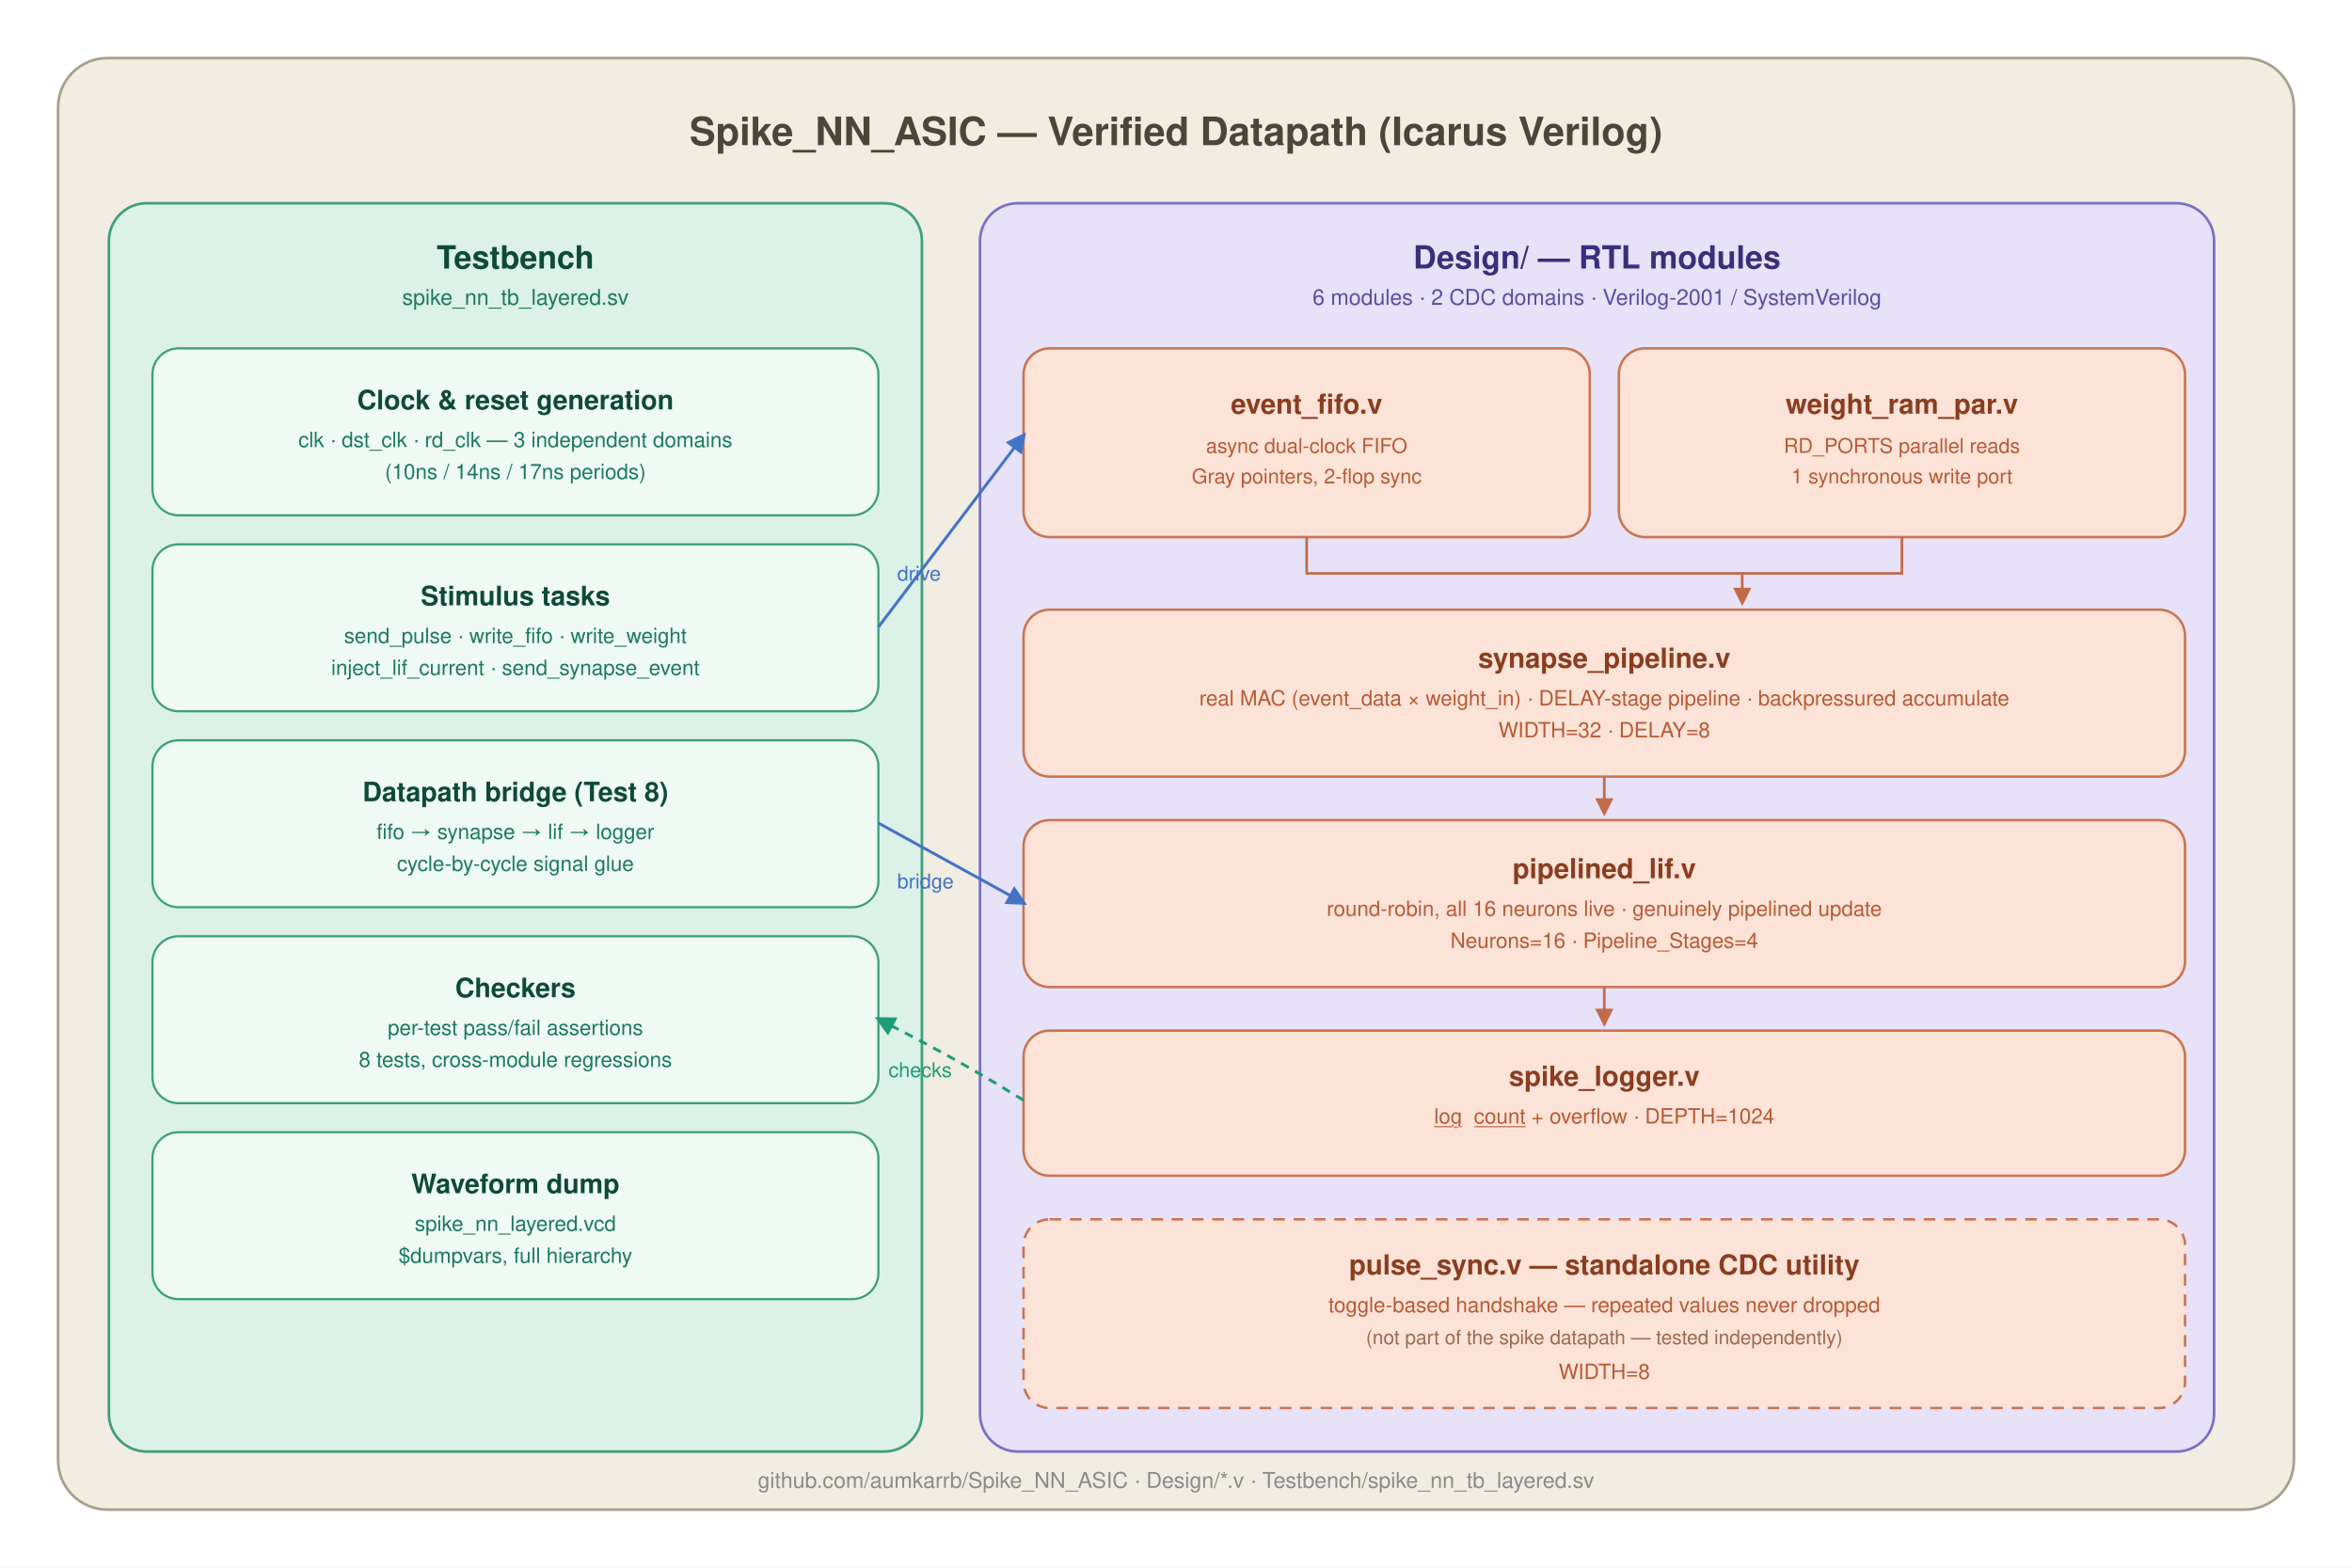
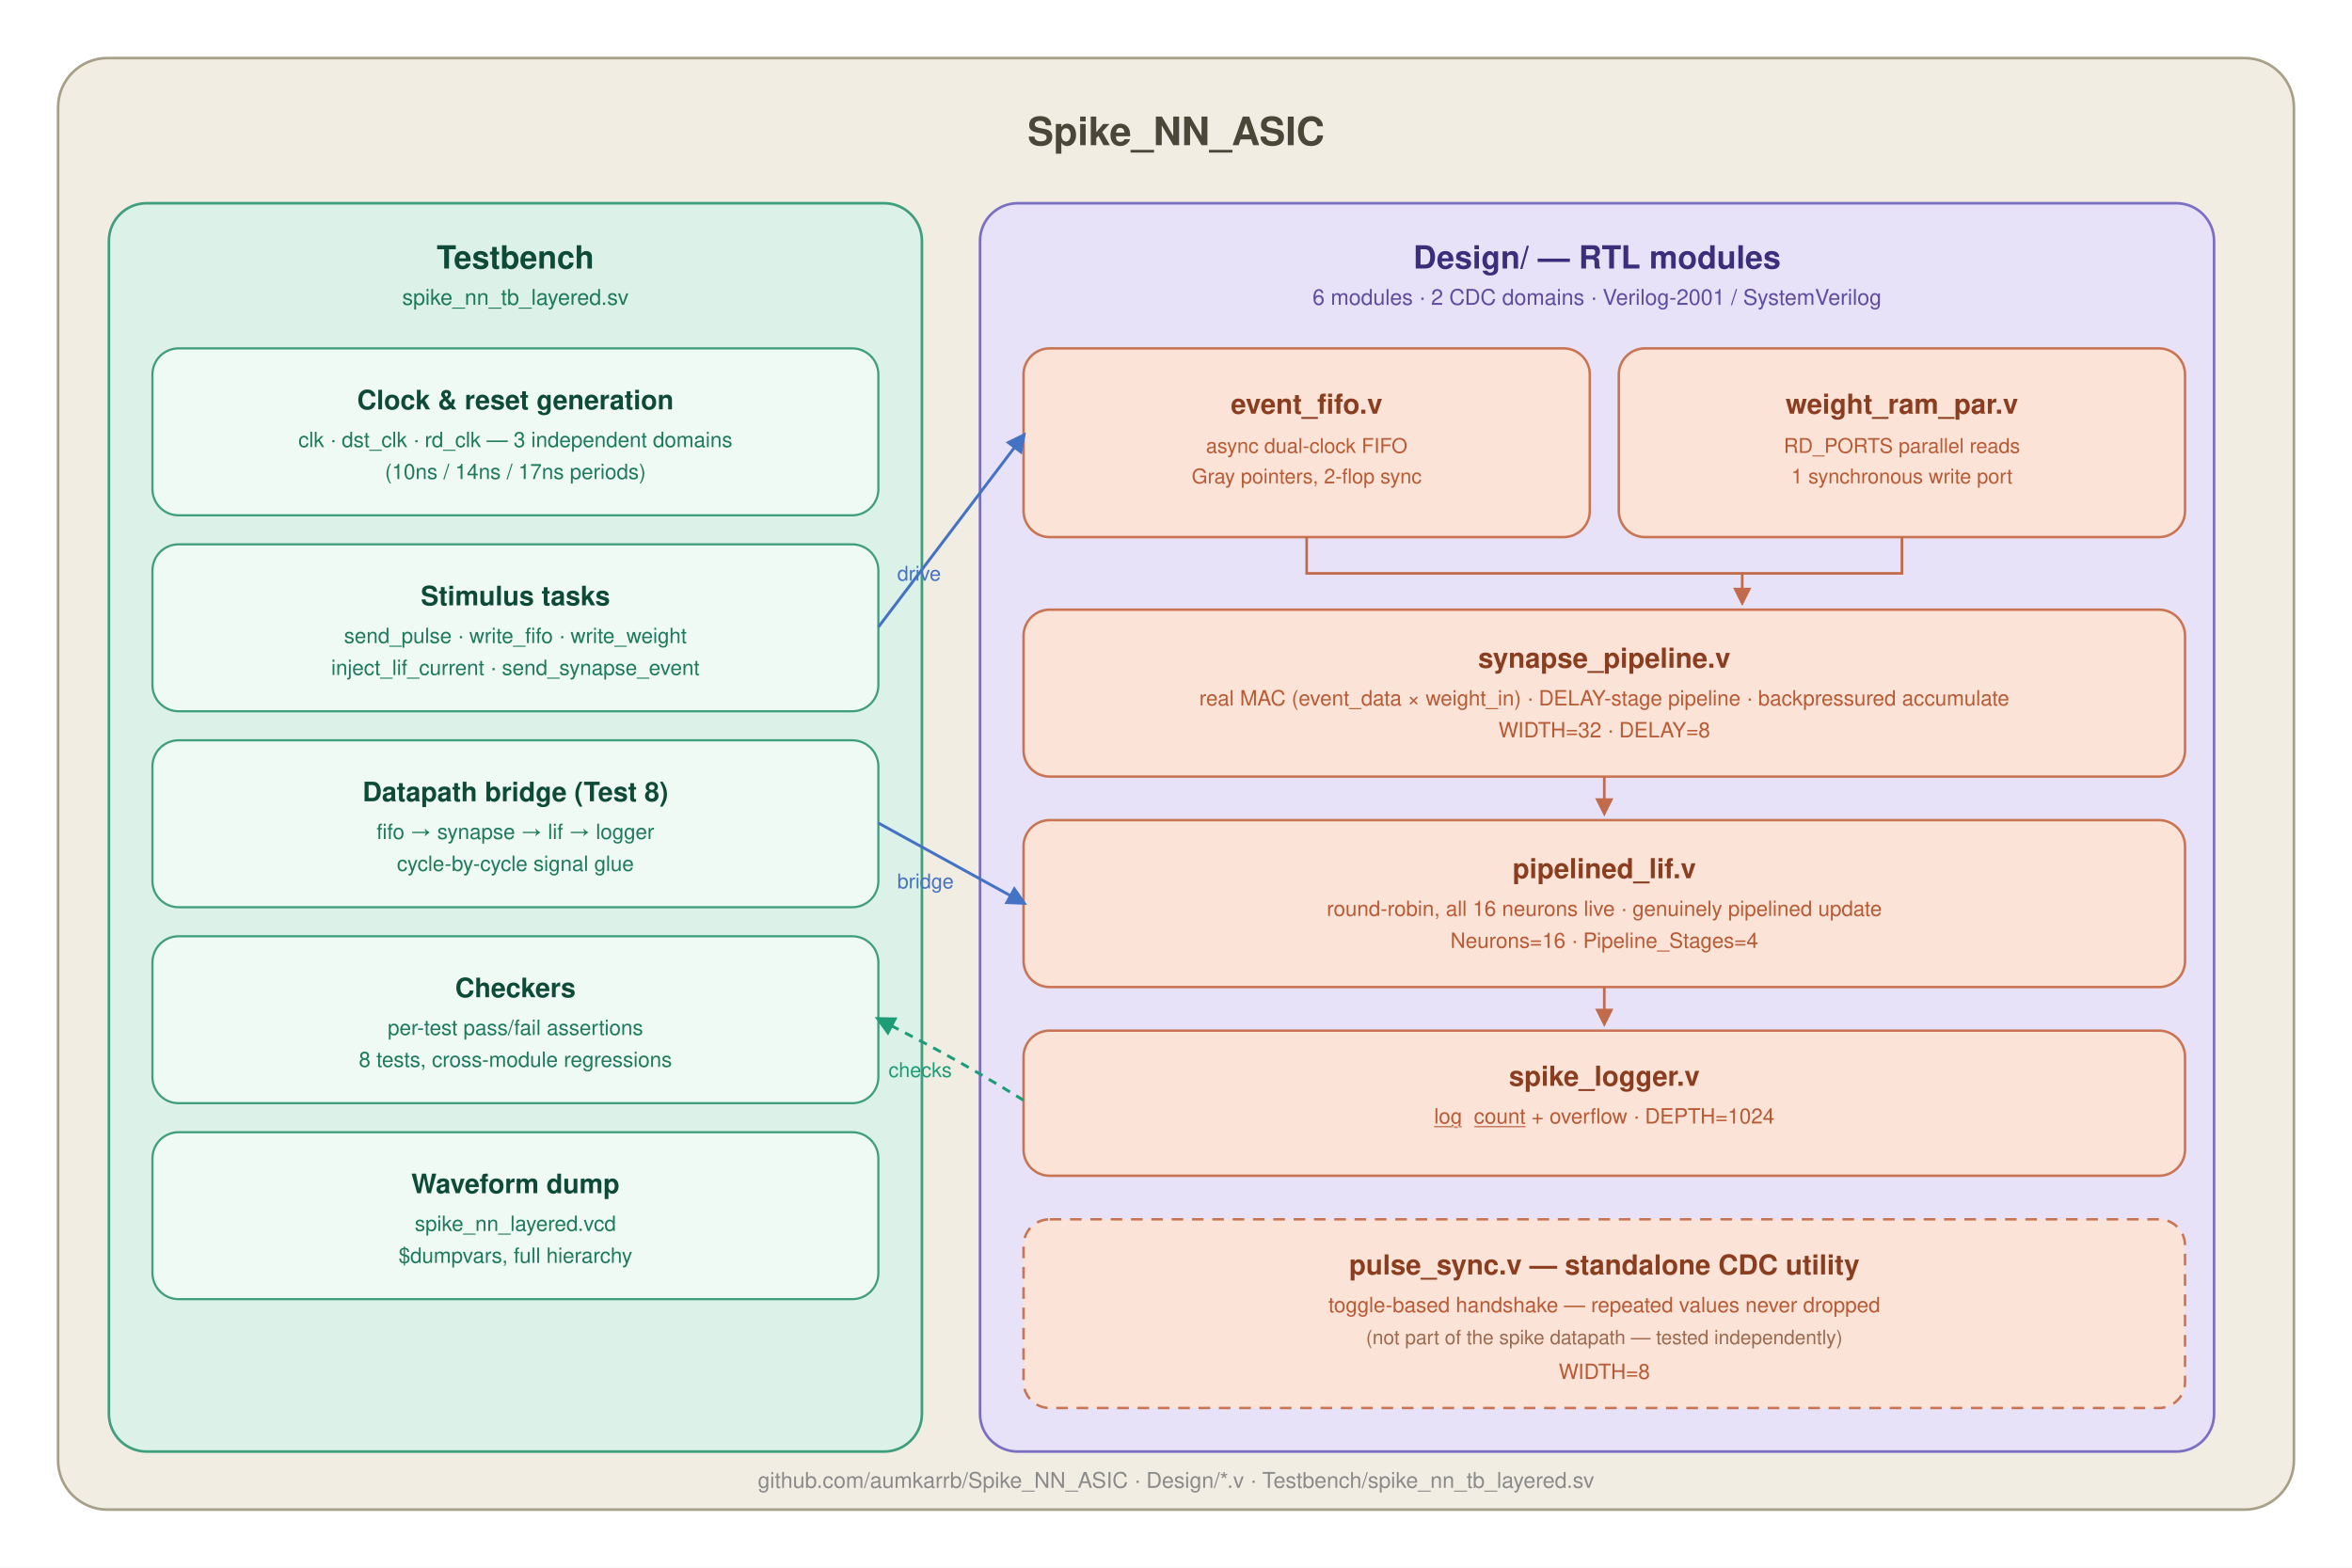
<svg xmlns="http://www.w3.org/2000/svg" viewBox="0 0 1620 1080" font-family="-apple-system, Segoe UI, Helvetica, Arial, sans-serif">
  <defs>
    <marker id="mBlue" viewBox="0 0 10 10" refX="8" refY="5" markerWidth="7" markerHeight="7" orient="auto-start-reverse">
      <path d="M0,0 L10,5 L0,10 z" fill="#4472C4" />
    </marker>
    <marker id="mRust" viewBox="0 0 10 10" refX="8" refY="5" markerWidth="7" markerHeight="7" orient="auto-start-reverse">
      <path d="M0,0 L10,5 L0,10 z" fill="#C16B4A" />
    </marker>
    <marker id="mGreen" viewBox="0 0 10 10" refX="8" refY="5" markerWidth="7" markerHeight="7" orient="auto-start-reverse">
      <path d="M0,0 L10,5 L0,10 z" fill="#1D9C77" />
    </marker>
  </defs>
  <rect x="0" y="0" width="1620" height="1080" fill="#FFFFFF" />
  <rect x="40" y="40" width="1540" height="1000" rx="34" fill="#F1EDE3" stroke="#A79F87" stroke-width="1.8" />
-   <text x="810" y="100" font-size="27" font-weight="700" fill="#4A4638" text-anchor="middle">Spike_NN_ASIC — Verified Datapath (Icarus Verilog)</text>
+   <text x="810" y="100" font-size="27" font-weight="700" fill="#4A4638" text-anchor="middle">Spike_NN_ASIC</text>
  <rect x="75" y="140" width="560" height="860" rx="26" fill="#DCF1E8" stroke="#3F9E7C" stroke-width="1.8" />
  <text x="355" y="185" font-size="22" font-weight="700" fill="#0E4A38" text-anchor="middle">Testbench</text>
  <text x="355" y="210" font-size="15" fill="#1D7A5C" text-anchor="middle">spike_nn_tb_layered.sv</text>
  <rect x="105" y="240" width="500" height="115" rx="18" fill="#EFFAF5" stroke="#3F9E7C" stroke-width="1.5" />
  <text x="355" y="282" font-size="18.5" font-weight="700" fill="#0E4A38" text-anchor="middle">Clock &amp; reset generation</text>
  <text x="355" y="308" font-size="14.5" fill="#1D7A5C" text-anchor="middle">clk · dst_clk · rd_clk — 3 independent domains</text>
  <text x="355" y="330" font-size="14.5" fill="#1D7A5C" text-anchor="middle">(10ns / 14ns / 17ns periods)</text>
  <rect x="105" y="375" width="500" height="115" rx="18" fill="#EFFAF5" stroke="#3F9E7C" stroke-width="1.5" />
  <text x="355" y="417" font-size="18.5" font-weight="700" fill="#0E4A38" text-anchor="middle">Stimulus tasks</text>
  <text x="355" y="443" font-size="14.5" fill="#1D7A5C" text-anchor="middle">send_pulse · write_fifo · write_weight</text>
  <text x="355" y="465" font-size="14.5" fill="#1D7A5C" text-anchor="middle">inject_lif_current · send_synapse_event</text>
  <rect x="105" y="510" width="500" height="115" rx="18" fill="#EFFAF5" stroke="#3F9E7C" stroke-width="1.5" />
  <text x="355" y="552" font-size="18.5" font-weight="700" fill="#0E4A38" text-anchor="middle">Datapath bridge (Test 8)</text>
  <text x="355" y="578" font-size="14.5" fill="#1D7A5C" text-anchor="middle">fifo → synapse → lif → logger</text>
  <text x="355" y="600" font-size="14.5" fill="#1D7A5C" text-anchor="middle">cycle-by-cycle signal glue</text>
  <rect x="105" y="645" width="500" height="115" rx="18" fill="#EFFAF5" stroke="#3F9E7C" stroke-width="1.5" />
  <text x="355" y="687" font-size="18.5" font-weight="700" fill="#0E4A38" text-anchor="middle">Checkers</text>
  <text x="355" y="713" font-size="14.5" fill="#1D7A5C" text-anchor="middle">per-test pass/fail assertions</text>
  <text x="355" y="735" font-size="14.5" fill="#1D7A5C" text-anchor="middle">8 tests, cross-module regressions</text>
  <rect x="105" y="780" width="500" height="115" rx="18" fill="#EFFAF5" stroke="#3F9E7C" stroke-width="1.5" />
  <text x="355" y="822" font-size="18.5" font-weight="700" fill="#0E4A38" text-anchor="middle">Waveform dump</text>
  <text x="355" y="848" font-size="14.5" fill="#1D7A5C" text-anchor="middle">spike_nn_layered.vcd</text>
  <text x="355" y="870" font-size="14.5" fill="#1D7A5C" text-anchor="middle">$dumpvars, full hierarchy</text>
  <rect x="675" y="140" width="850" height="860" rx="26" fill="#E7E2F7" stroke="#7B6FC4" stroke-width="1.8" />
  <text x="1100" y="185" font-size="22" font-weight="700" fill="#3B2E7A" text-anchor="middle">Design/ — RTL modules</text>
  <text x="1100" y="210" font-size="15" fill="#5B4EA0" text-anchor="middle">6 modules · 2 CDC domains · Verilog-2001 / SystemVerilog</text>
  <rect x="705" y="240" width="390" height="130" rx="18" fill="#FBE3D8" stroke="#C97452" stroke-width="1.7" />
  <text x="900" y="285" font-size="19" font-weight="700" fill="#8A3D1F" text-anchor="middle">event_fifo.v</text>
  <text x="900" y="312" font-size="14" fill="#B85A34" text-anchor="middle">async dual-clock FIFO</text>
  <text x="900" y="333" font-size="14" fill="#B85A34" text-anchor="middle">Gray pointers, 2-flop sync</text>
  <rect x="1115" y="240" width="390" height="130" rx="18" fill="#FBE3D8" stroke="#C97452" stroke-width="1.7" />
  <text x="1310" y="285" font-size="19" font-weight="700" fill="#8A3D1F" text-anchor="middle">weight_ram_par.v</text>
  <text x="1310" y="312" font-size="14" fill="#B85A34" text-anchor="middle">RD_PORTS parallel reads</text>
  <text x="1310" y="333" font-size="14" fill="#B85A34" text-anchor="middle">1 synchronous write port</text>
  <path d="M900,370 L900,395 L1200,395 L1200,415" fill="none" stroke="#C16B4A" stroke-width="1.8" marker-end="url(#mRust)" />
  <path d="M1310,370 L1310,395 L1200,395" fill="none" stroke="#C16B4A" stroke-width="1.8" />
  <rect x="705" y="420" width="800" height="115" rx="18" fill="#FBE3D8" stroke="#C97452" stroke-width="1.7" />
  <text x="1105" y="460" font-size="19" font-weight="700" fill="#8A3D1F" text-anchor="middle">synapse_pipeline.v</text>
  <text x="1105" y="486" font-size="14.5" fill="#B85A34" text-anchor="middle">real MAC (event_data × weight_in) · DELAY-stage pipeline · backpressured accumulate</text>
  <text x="1105" y="508" font-size="14.5" fill="#B85A34" text-anchor="middle">WIDTH=32 · DELAY=8</text>
  <path d="M1105,535 L1105,560" stroke="#C16B4A" stroke-width="1.8" marker-end="url(#mRust)" />
  <rect x="705" y="565" width="800" height="115" rx="18" fill="#FBE3D8" stroke="#C97452" stroke-width="1.7" />
  <text x="1105" y="605" font-size="19" font-weight="700" fill="#8A3D1F" text-anchor="middle">pipelined_lif.v</text>
  <text x="1105" y="631" font-size="14.5" fill="#B85A34" text-anchor="middle">round-robin, all 16 neurons live · genuinely pipelined update</text>
  <text x="1105" y="653" font-size="14.5" fill="#B85A34" text-anchor="middle">Neurons=16 · Pipeline_Stages=4</text>
  <path d="M1105,680 L1105,705" stroke="#C16B4A" stroke-width="1.8" marker-end="url(#mRust)" />
  <rect x="705" y="710" width="800" height="100" rx="18" fill="#FBE3D8" stroke="#C97452" stroke-width="1.7" />
  <text x="1105" y="748" font-size="19" font-weight="700" fill="#8A3D1F" text-anchor="middle">spike_logger.v</text>
  <text x="1105" y="774" font-size="14.5" fill="#B85A34" text-anchor="middle">
    <tspan text-decoration="underline">log_count</tspan> + overflow · DEPTH=1024</text>
  <rect x="705" y="840" width="800" height="130" rx="18" fill="#FBE3D8" stroke="#C97452" stroke-width="1.7" stroke-dasharray="8 6" />
  <text x="1105" y="878" font-size="19" font-weight="700" fill="#8A3D1F" text-anchor="middle">pulse_sync.v — standalone CDC utility</text>
  <text x="1105" y="904" font-size="14.5" fill="#B85A34" text-anchor="middle">toggle-based handshake — repeated values never dropped</text>
  <text x="1105" y="926" font-size="13.5" fill="#9C6A4E" text-anchor="middle">(not part of the spike datapath — tested independently)</text>
  <text x="1105" y="950" font-size="14.5" fill="#B85A34" text-anchor="middle">WIDTH=8</text>
  <path d="M605,432 L705,300" fill="none" stroke="#4472C4" stroke-width="2" marker-end="url(#mBlue)" />
  <text x="618" y="400" font-size="14" fill="#4472C4">drive</text>
  <path d="M605,567 L705,622" fill="none" stroke="#4472C4" stroke-width="2" marker-end="url(#mBlue)" />
  <text x="618" y="612" font-size="14" fill="#4472C4">bridge</text>
  <path d="M705,758 C 660,730 630,715 605,702" fill="none" stroke="#1D9C77" stroke-width="2" stroke-dasharray="6 5" marker-end="url(#mGreen)" />
  <text x="612" y="742" font-size="14" fill="#1D9C77">checks</text>
  <text x="810" y="1025" font-size="15" fill="#8A8A8A" text-anchor="middle">github.com/aumkarrb/Spike_NN_ASIC · Design/*.v · Testbench/spike_nn_tb_layered.sv</text>
</svg>
